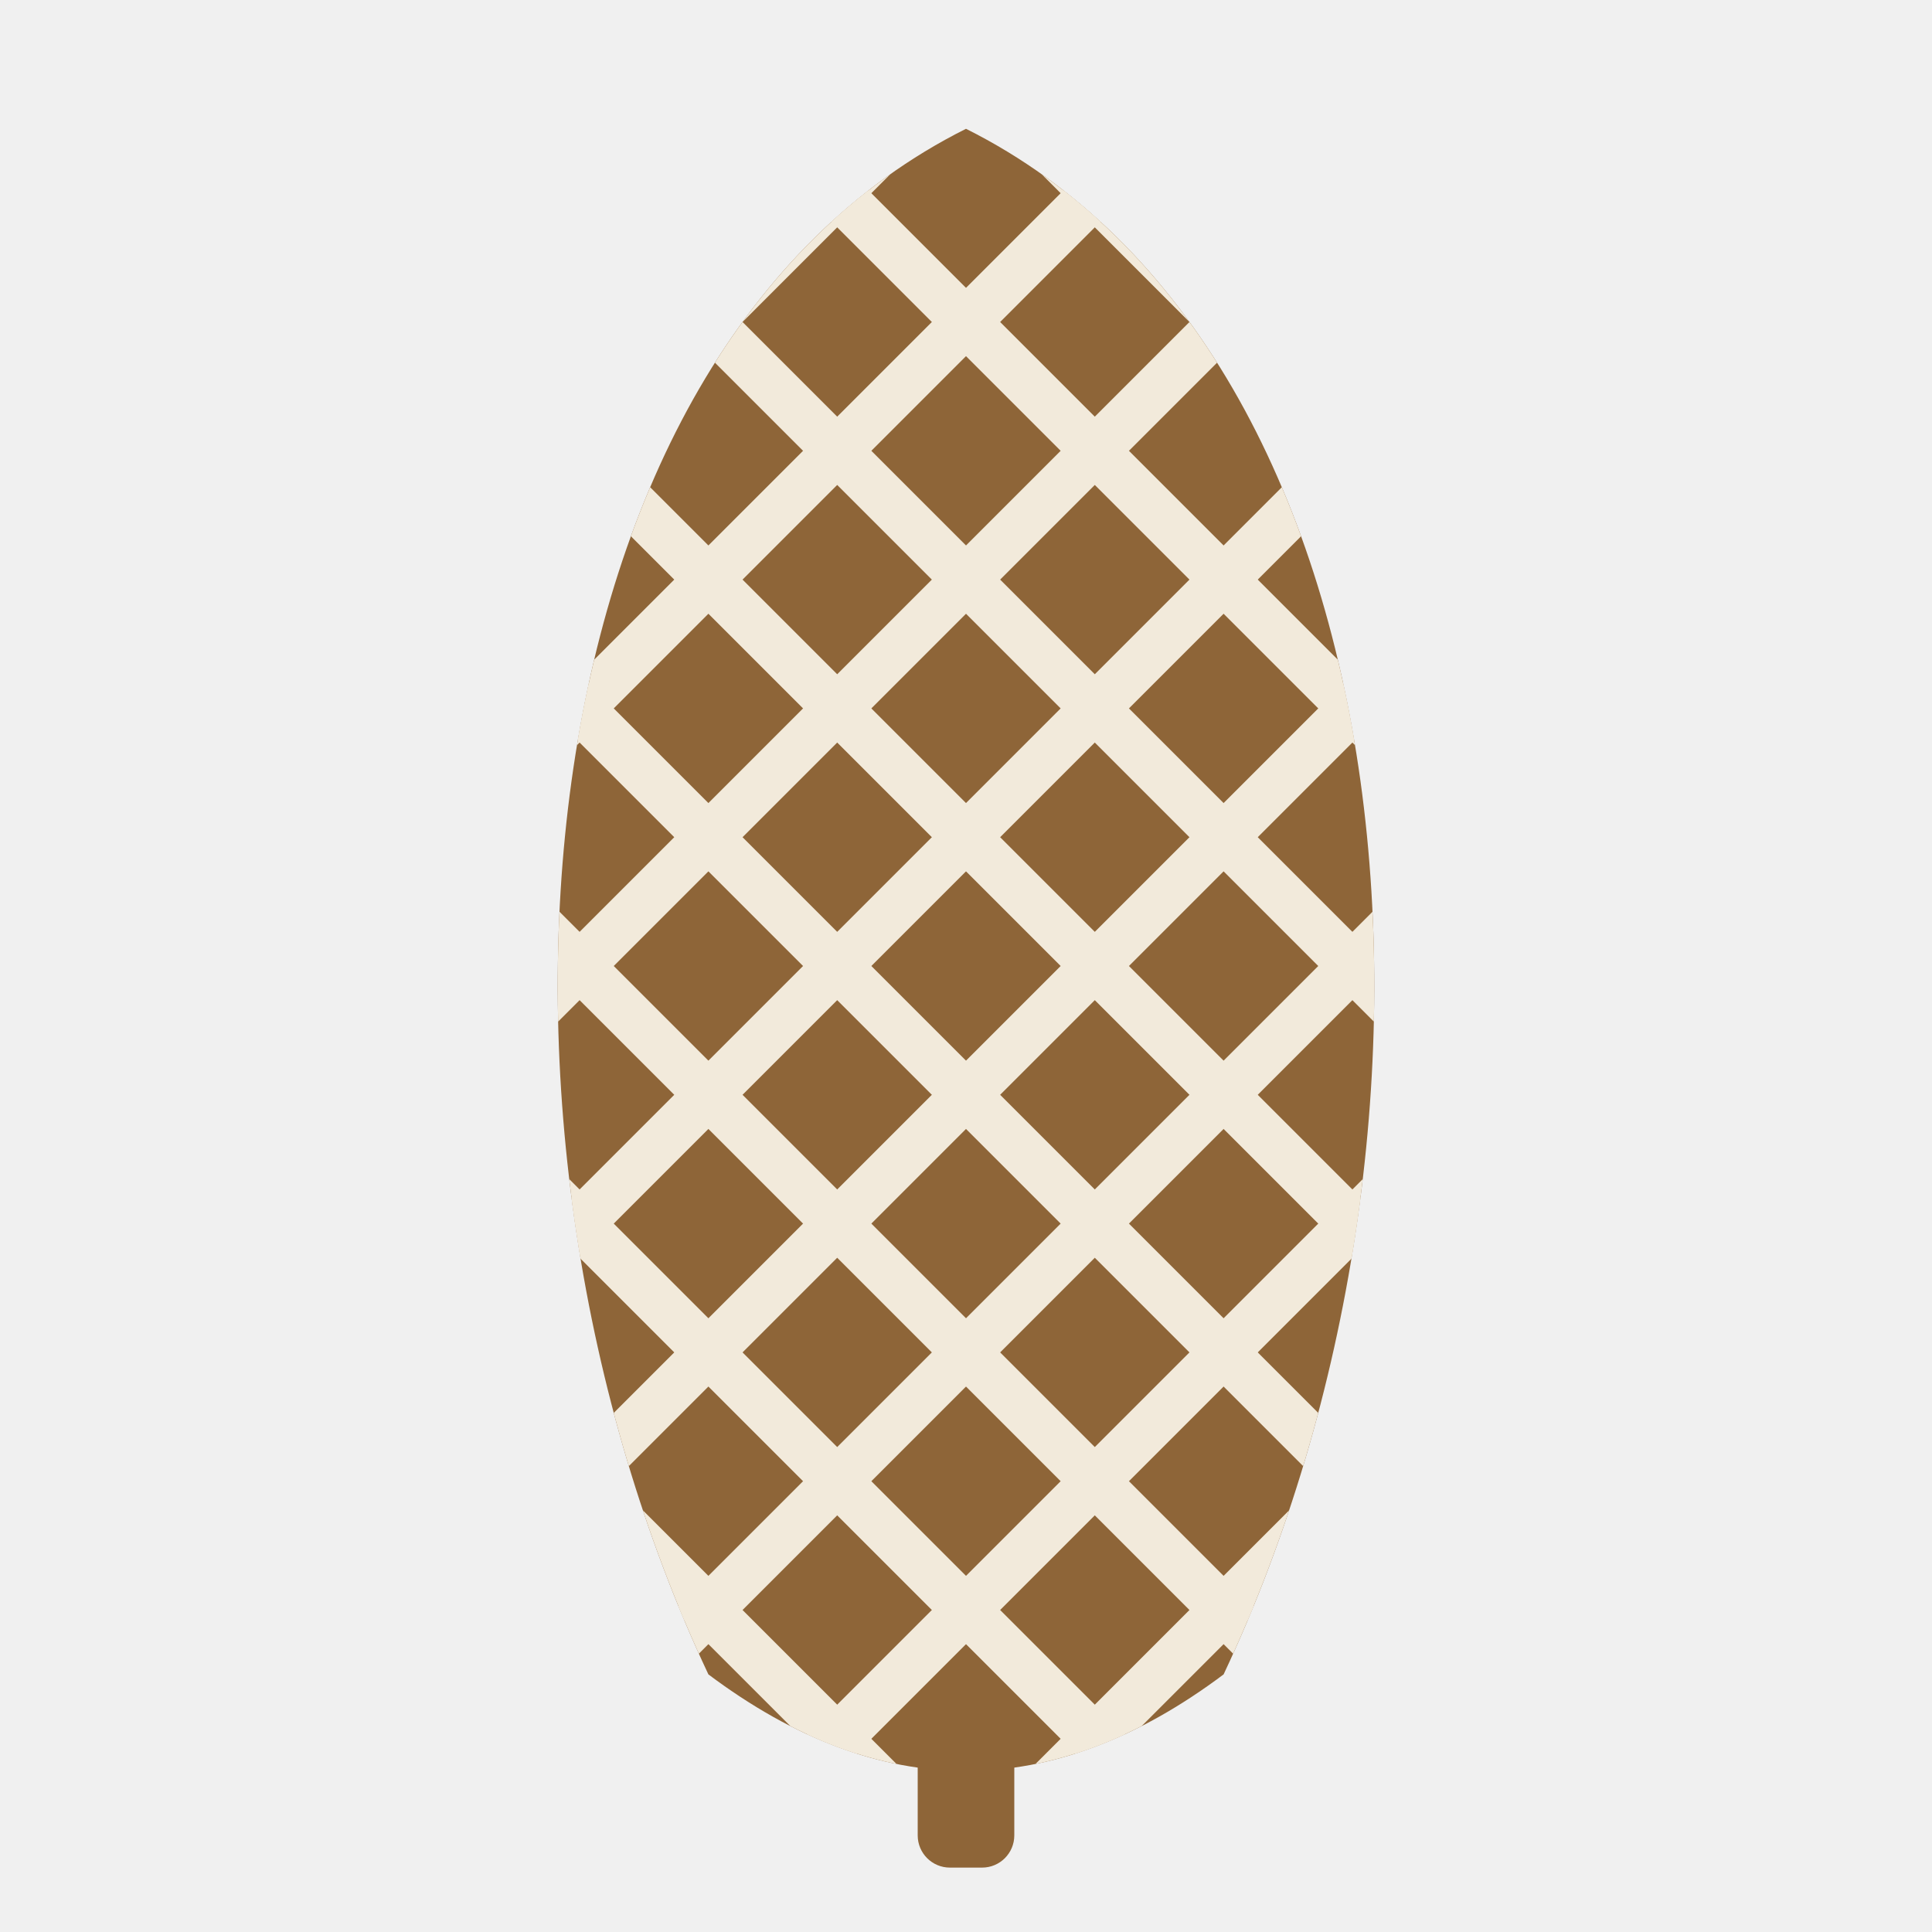
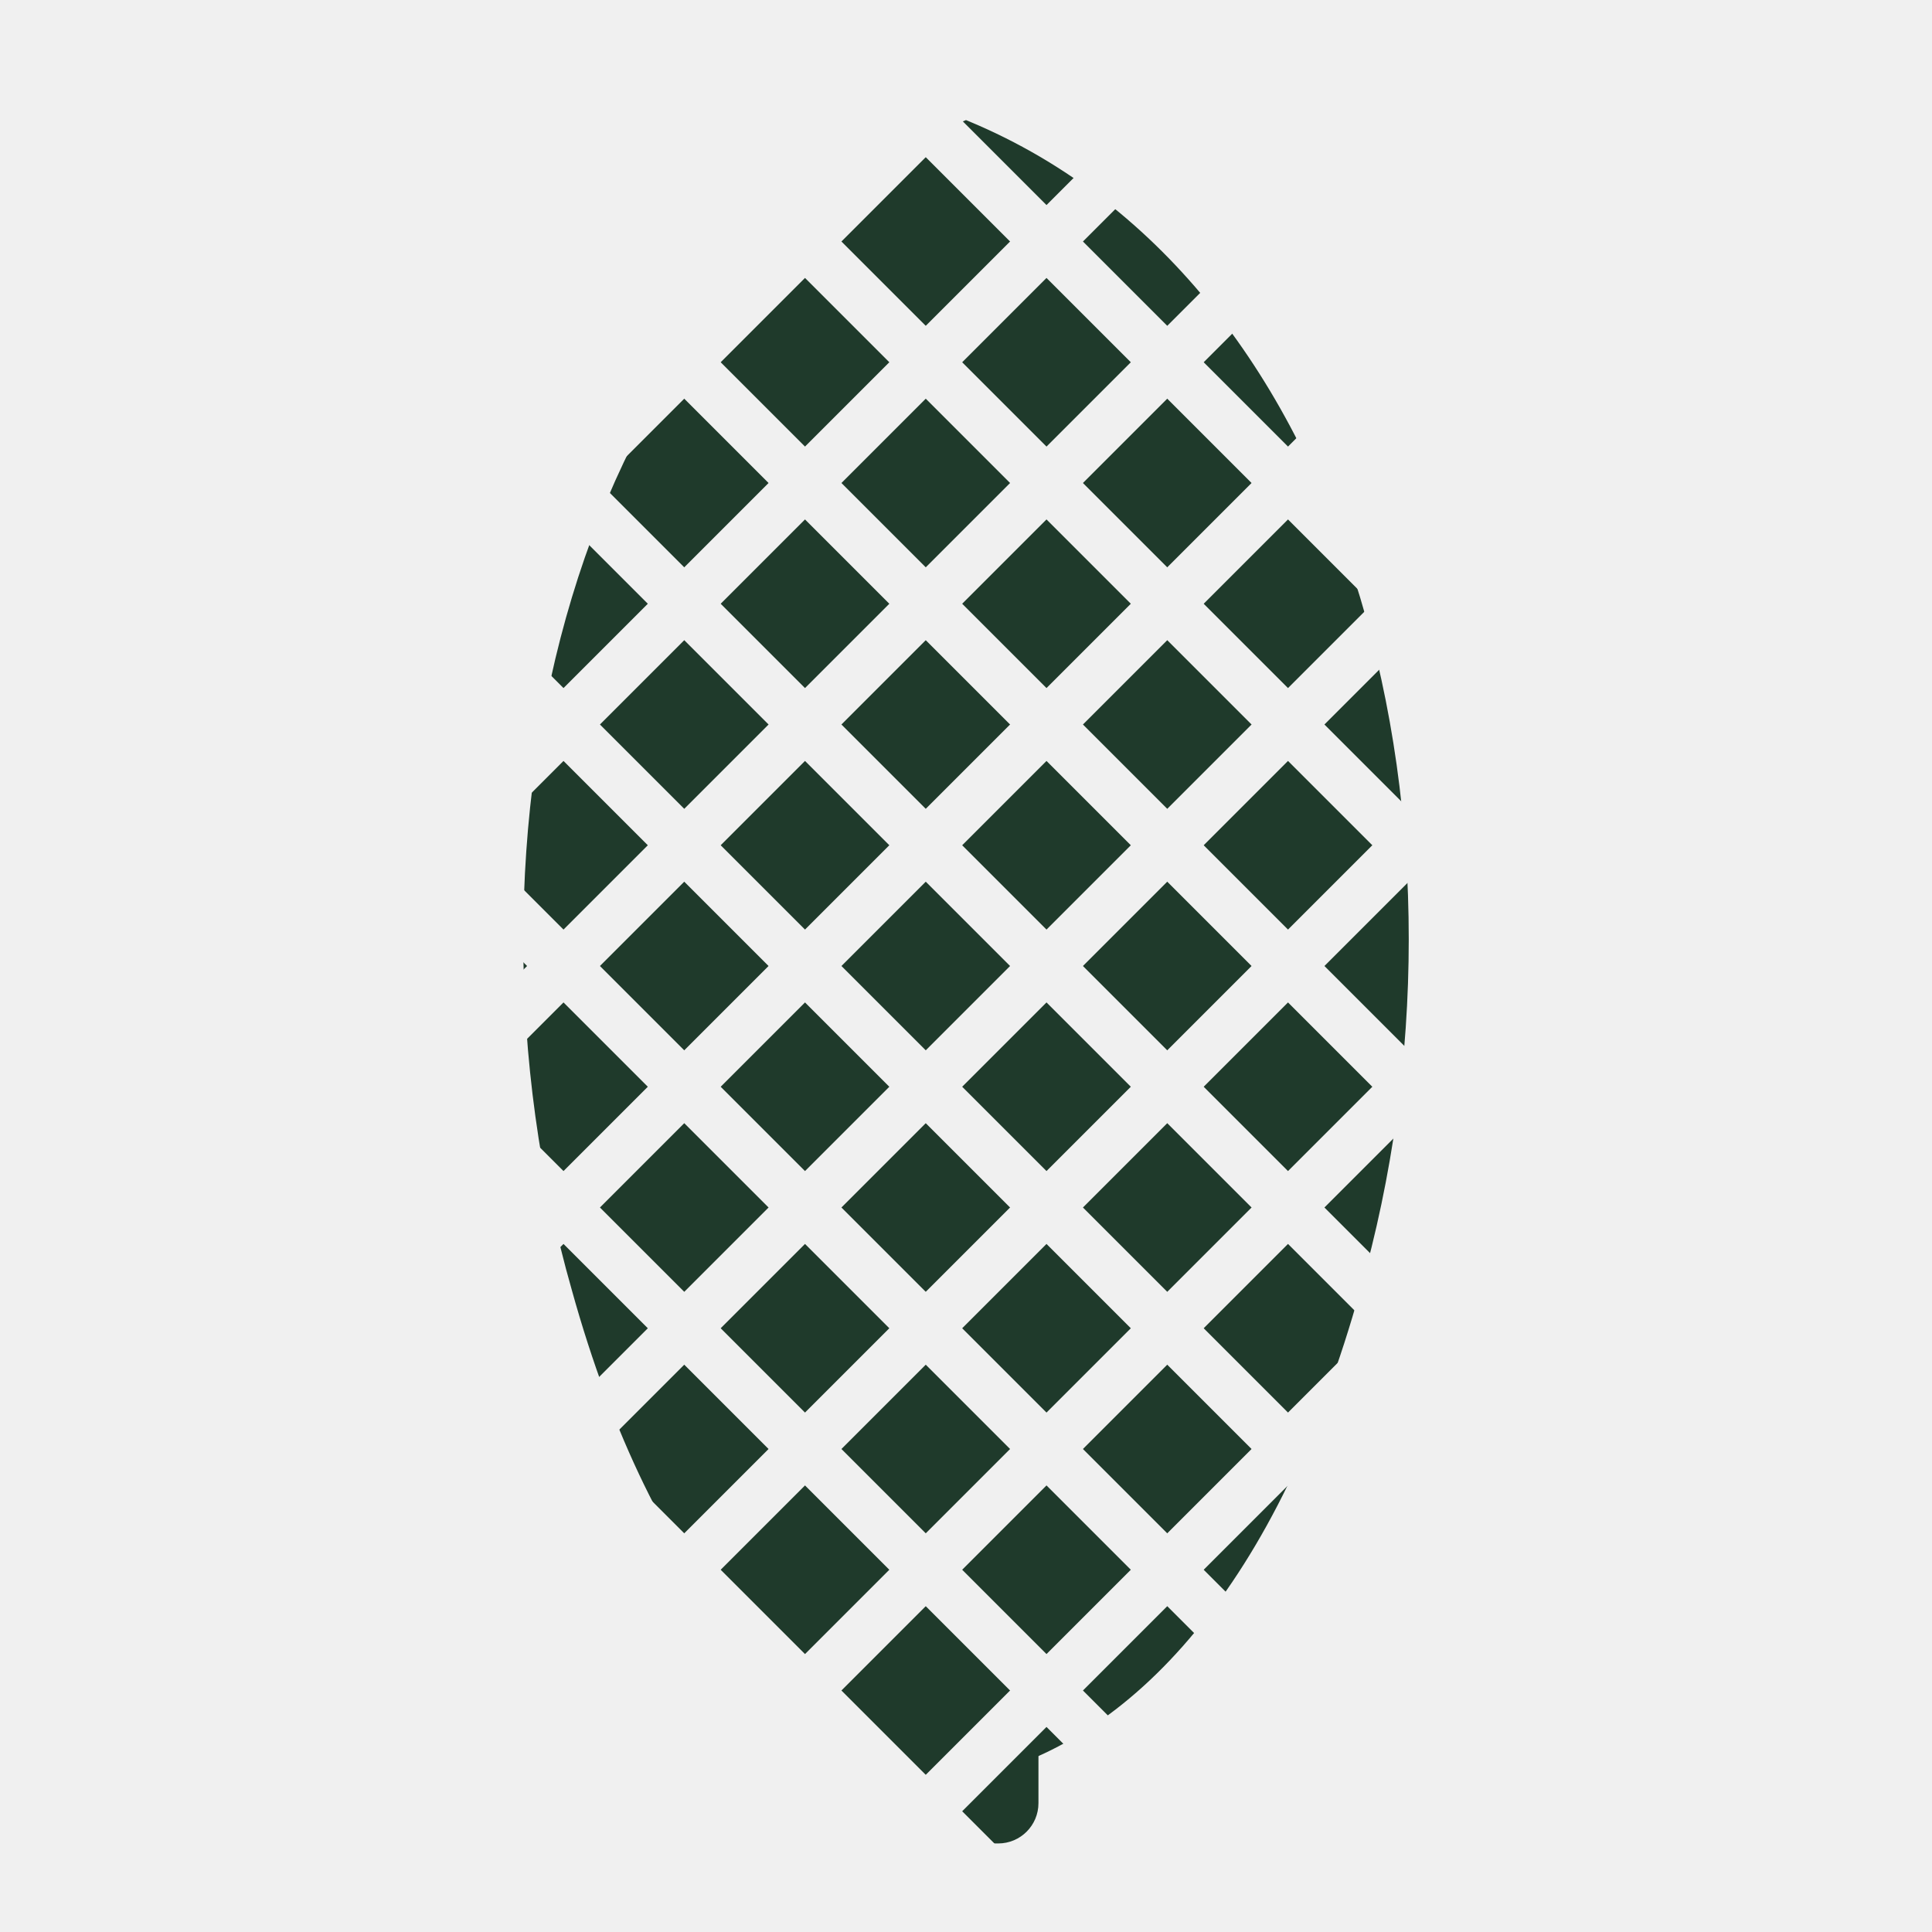
<svg xmlns="http://www.w3.org/2000/svg" viewBox="0 0 120 120" width="120" height="120">
-   <clipPath id="pi">
-     <path d="M60 8 C88 22 92 70 76 104 Q60 116 44 104 C28 70 32 22 60 8 Z" />
-   </clipPath>
-   <g clip-path="url(#pi)">
-     <rect width="120" height="120" fill="#8E6538" />
-     <path d="M-120 0 L0 120 M0 0 L-120 120" stroke="#F2EADB" stroke-width="3" />
-     <path d="M-104 0 L16 120 M16 0 L-104 120" stroke="#F2EADB" stroke-width="3" />
-     <path d="M-88 0 L32 120 M32 0 L-88 120" stroke="#F2EADB" stroke-width="3" />
-     <path d="M-72 0 L48 120 M48 0 L-72 120" stroke="#F2EADB" stroke-width="3" />
-     <path d="M-56 0 L64 120 M64 0 L-56 120" stroke="#F2EADB" stroke-width="3" />
-     <path d="M-40 0 L80 120 M80 0 L-40 120" stroke="#F2EADB" stroke-width="3" />
-     <path d="M-24 0 L96 120 M96 0 L-24 120" stroke="#F2EADB" stroke-width="3" />
-     <path d="M-8 0 L112 120 M112 0 L-8 120" stroke="#F2EADB" stroke-width="3" />
-     <path d="M8 0 L128 120 M128 0 L8 120" stroke="#F2EADB" stroke-width="3" />
-     <path d="M24 0 L144 120 M144 0 L24 120" stroke="#F2EADB" stroke-width="3" />
-     <path d="M40 0 L160 120 M160 0 L40 120" stroke="#F2EADB" stroke-width="3" />
-     <path d="M56 0 L176 120 M176 0 L56 120" stroke="#F2EADB" stroke-width="3" />
-     <path d="M72 0 L192 120 M192 0 L72 120" stroke="#F2EADB" stroke-width="3" />
-     <path d="M88 0 L208 120 M208 0 L88 120" stroke="#F2EADB" stroke-width="3" />
-     <path d="M104 0 L224 120 M224 0 L104 120" stroke="#F2EADB" stroke-width="3" />
-     <path d="M120 0 L240 120 M240 0 L120 120" stroke="#F2EADB" stroke-width="3" />
-   </g>
-   <rect x="57.0" y="106" width="6" height="10" rx="2" fill="#8E6538" />
+   <mask id="m5" maskUnits="userSpaceOnUse" x="0" y="0" width="120" height="120">
+     <g fill="#fff" stroke="#fff">
+       <path d="M60 8 C84 18 92 52 84 80 C79 98 70 108 60 110 C50 108 41 98 36 80 C28 52 36 18 60 8 Z" />
+       <rect x="56" y="106" width="8" height="8" rx="2" />
+     </g>
+     <g fill="#000" stroke="#000">
+       <path d="M-140 -10 L0 130" fill="none" stroke-width="3.2" />
+       <path d="M0 -10 L-140 130" fill="none" stroke-width="3.2" />
+       <path d="M-125 -10 L15 130" fill="none" stroke-width="3.2" />
+       <path d="M15 -10 L-125 130" fill="none" stroke-width="3.2" />
+       <path d="M-110 -10 L30 130" fill="none" stroke-width="3.2" />
+       <path d="M30 -10 L-110 130" fill="none" stroke-width="3.2" />
+       <path d="M-95 -10 L45 130" fill="none" stroke-width="3.2" />
+       <path d="M45 -10 L-95 130" fill="none" stroke-width="3.2" />
+       <path d="M-80 -10 L60 130" fill="none" stroke-width="3.2" />
+       <path d="M60 -10 L-80 130" fill="none" stroke-width="3.2" />
+       <path d="M-65 -10 L75 130" fill="none" stroke-width="3.2" />
+       <path d="M75 -10 L-65 130" fill="none" stroke-width="3.2" />
+       <path d="M-50 -10 L90 130" fill="none" stroke-width="3.2" />
+       <path d="M90 -10 L-50 130" fill="none" stroke-width="3.2" />
+       <path d="M-35 -10 L105 130" fill="none" stroke-width="3.2" />
+       <path d="M105 -10 L-35 130" fill="none" stroke-width="3.2" />
+       <path d="M-20 -10 L120 130" fill="none" stroke-width="3.2" />
+       <path d="M120 -10 L-20 130" fill="none" stroke-width="3.2" />
+       <path d="M-5 -10 L135 130" fill="none" stroke-width="3.2" />
+       <path d="M135 -10 L-5 130" fill="none" stroke-width="3.2" />
+       <path d="M10 -10 L150 130" fill="none" stroke-width="3.2" />
+       <path d="M150 -10 L10 130" fill="none" stroke-width="3.2" />
+       <path d="M25 -10 L165 130" fill="none" stroke-width="3.2" />
+       <path d="M165 -10 L25 130" fill="none" stroke-width="3.2" />
+       <path d="M40 -10 L180 130" fill="none" stroke-width="3.2" />
+       <path d="M180 -10 L40 130" fill="none" stroke-width="3.2" />
+       <path d="M55 -10 L195 130" fill="none" stroke-width="3.2" />
+       <path d="M195 -10 L55 130" fill="none" stroke-width="3.2" />
+       <path d="M70 -10 L210 130" fill="none" stroke-width="3.2" />
+       <path d="M210 -10 L70 130" fill="none" stroke-width="3.2" />
+       <path d="M85 -10 L225 130" fill="none" stroke-width="3.2" />
+       <path d="M225 -10 L85 130" fill="none" stroke-width="3.2" />
+       <path d="M100 -10 L240 130" fill="none" stroke-width="3.2" />
+       <path d="M240 -10 L100 130" fill="none" stroke-width="3.2" />
+       <path d="M115 -10 L255 130" fill="none" stroke-width="3.2" />
+       <path d="M255 -10 L115 130" fill="none" stroke-width="3.2" />
+       <path d="M130 -10 L270 130" fill="none" stroke-width="3.2" />
+       <path d="M270 -10 L130 130" fill="none" stroke-width="3.2" />
+       <path d="M60 8 C84 18 92 52 84 80 C79 98 70 108 60 110 C50 108 41 98 36 80 C28 52 36 18 60 8 Z" fill="none" stroke-width="0" />
+     </g>
+   </mask>
+   <rect width="120" height="120" fill="#1F3A2B" mask="url(#m5)" />
</svg>
